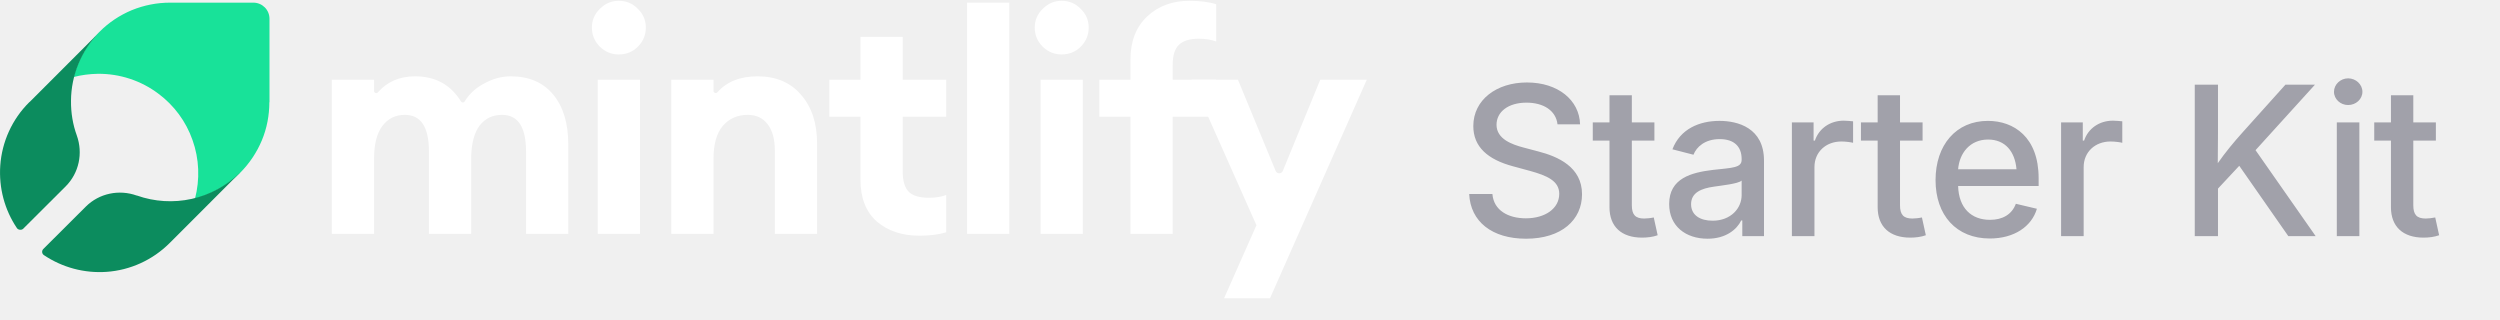
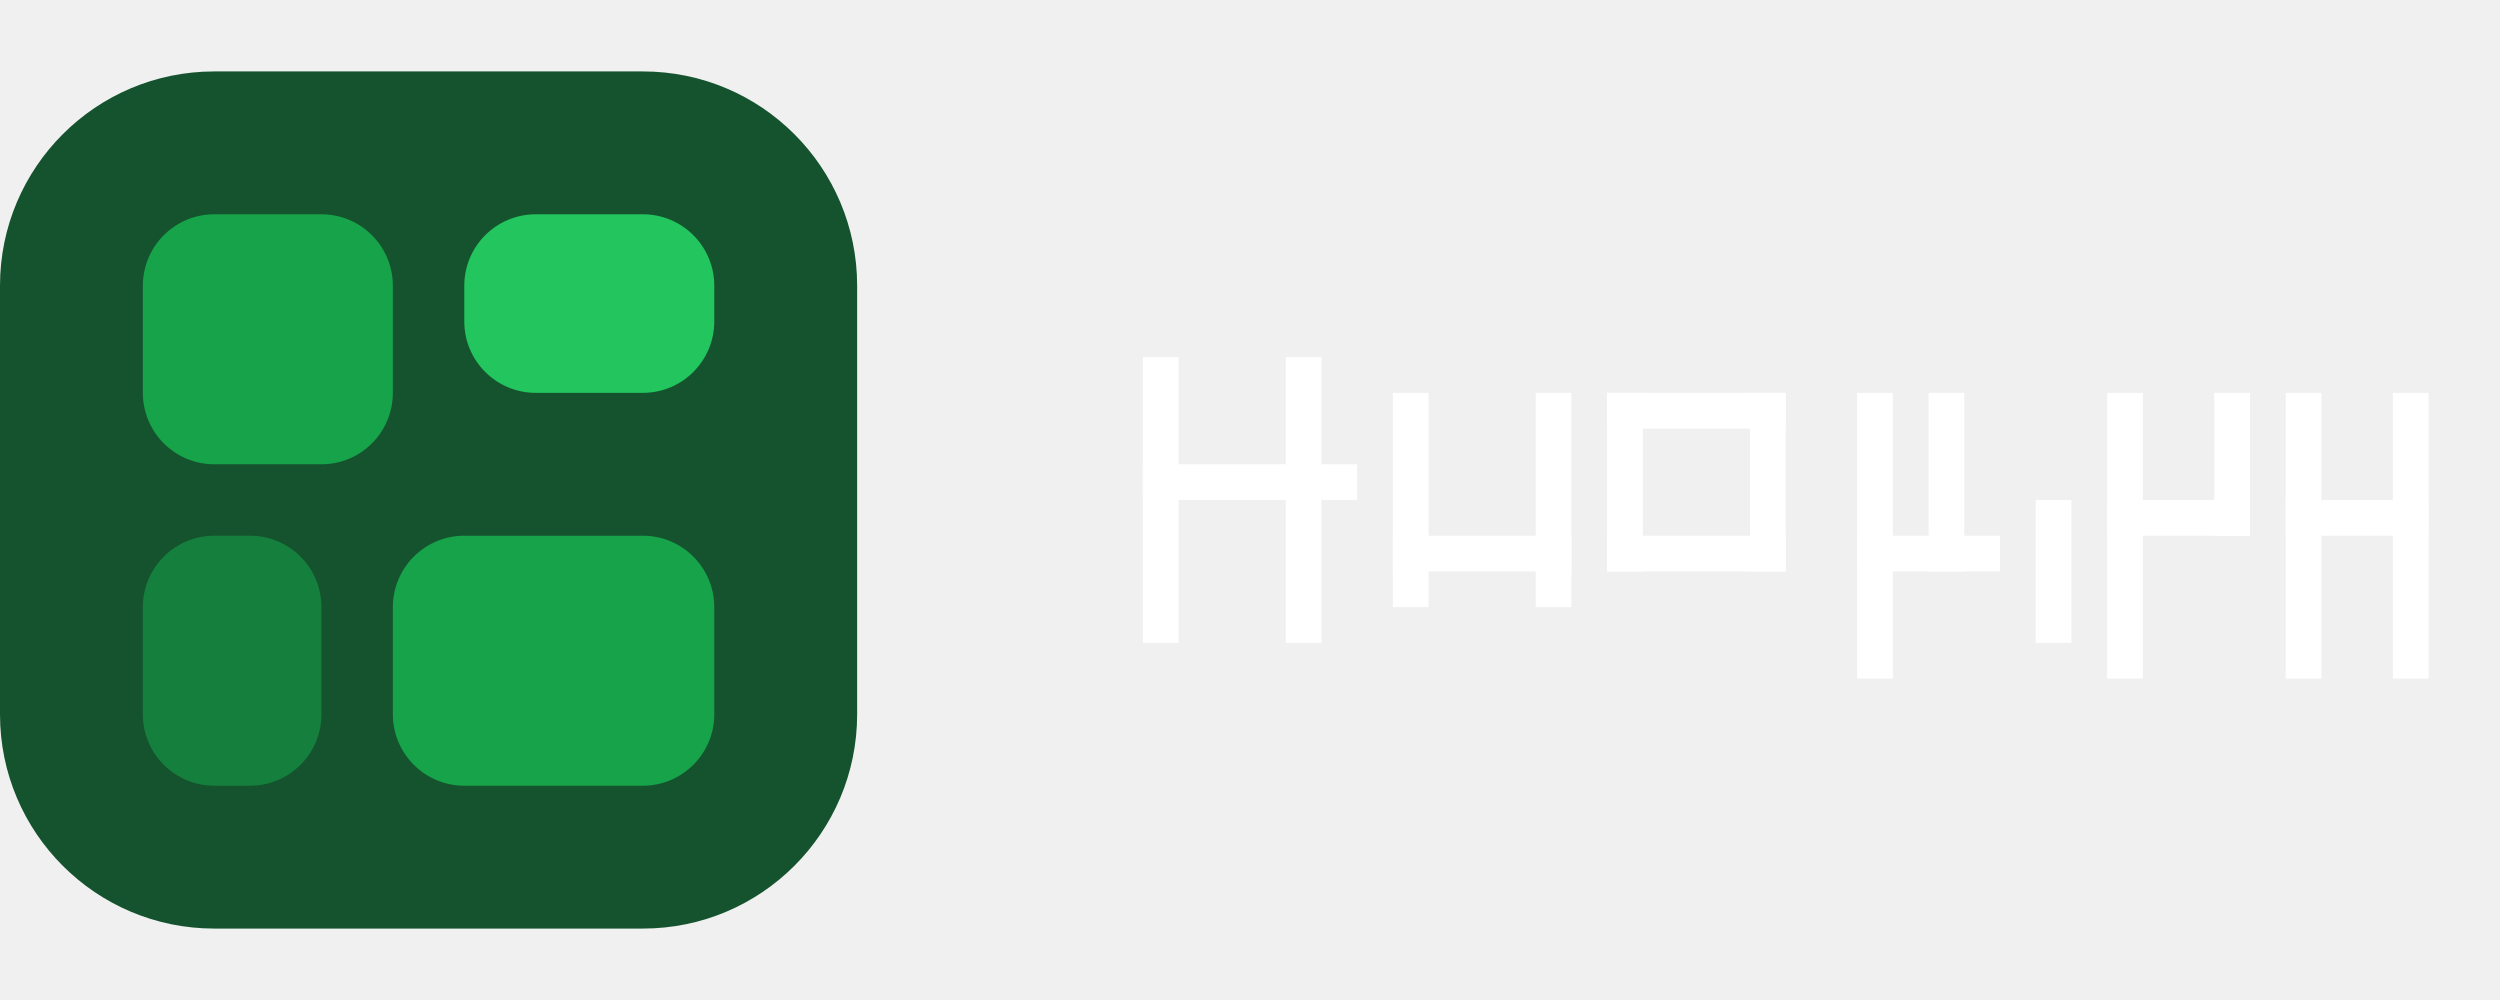
- <svg xmlns="http://www.w3.org/2000/svg" width="180" height="23" viewBox="0 0 180 23" fill="none">
-   <path d="M91.44 21.476H88.133L90.464 16.216L85.802 5.74H89.132L91.847 12.307C91.943 12.536 92.268 12.536 92.362 12.306L95.058 5.74H98.409L91.44 21.476Z" fill="white" />
-   <path d="M81.393 16.837V8.403H79.152V5.74H81.393V4.297C81.393 2.98 81.792 1.944 82.592 1.19C83.391 0.435 84.404 0.058 85.633 0.058C86.387 0.058 87.031 0.139 87.564 0.302V2.988C87.208 2.854 86.794 2.788 86.32 2.788C85.655 2.788 85.174 2.936 84.878 3.232C84.582 3.513 84.434 3.994 84.434 4.674V5.74H87.564V8.403H84.434V16.837H81.393Z" fill="white" />
-   <path d="M76.433 3.92C75.915 3.92 75.463 3.735 75.079 3.365C74.694 2.98 74.502 2.521 74.502 1.989C74.502 1.456 74.694 1.005 75.079 0.635C75.463 0.25 75.915 0.058 76.433 0.058C76.98 0.058 77.438 0.25 77.809 0.635C78.193 1.005 78.386 1.456 78.386 1.989C78.386 2.521 78.193 2.98 77.809 3.365C77.438 3.735 76.98 3.92 76.433 3.92ZM74.924 16.837V5.74H77.964V16.837H74.924Z" fill="white" />
-   <path d="M69.628 16.837V0.191H72.669V16.837H69.628Z" fill="white" />
-   <path d="M66.194 16.97C64.951 16.97 63.93 16.63 63.131 15.949C62.347 15.254 61.955 14.255 61.955 12.953V8.403H59.713V5.74H61.955V2.655H64.995V5.74H68.125V8.403H64.995V12.354C64.995 13.034 65.143 13.523 65.439 13.819C65.735 14.1 66.216 14.24 66.882 14.24C67.355 14.24 67.769 14.174 68.125 14.04V16.726C67.592 16.889 66.948 16.97 66.194 16.97Z" fill="white" />
-   <path d="M48.332 16.837V5.74H51.373V6.551C51.373 6.688 51.559 6.748 51.65 6.646C52.328 5.879 53.293 5.495 54.546 5.495C55.878 5.495 56.921 5.939 57.676 6.827C58.445 7.7 58.83 8.869 58.83 10.334V16.837H55.789V10.844C55.789 10.03 55.619 9.402 55.279 8.958C54.939 8.499 54.458 8.27 53.836 8.27C53.096 8.27 52.497 8.536 52.038 9.069C51.594 9.601 51.373 10.386 51.373 11.421V16.837H48.332Z" fill="white" />
-   <path d="M44.547 3.92C44.029 3.92 43.578 3.735 43.193 3.365C42.809 2.98 42.616 2.521 42.616 1.989C42.616 1.456 42.809 1.005 43.193 0.635C43.578 0.25 44.029 0.058 44.547 0.058C45.095 0.058 45.553 0.25 45.923 0.635C46.308 1.005 46.5 1.456 46.5 1.989C46.5 2.521 46.308 2.98 45.923 3.365C45.553 3.735 45.095 3.92 44.547 3.92ZM43.038 16.837V5.74H46.079V16.837H43.038Z" fill="white" />
-   <path d="M37.875 16.837V10.911C37.875 9.15 37.298 8.27 36.144 8.27C35.478 8.27 34.945 8.521 34.546 9.024C34.161 9.527 33.954 10.275 33.924 11.266V16.837H30.884V10.911C30.884 9.15 30.306 8.27 29.152 8.27C28.472 8.27 27.932 8.536 27.532 9.069C27.133 9.601 26.933 10.386 26.933 11.421V16.837H23.892V5.74H26.933V6.559C26.933 6.695 27.116 6.755 27.206 6.652C27.878 5.881 28.771 5.495 29.885 5.495C31.349 5.495 32.452 6.1 33.193 7.309C33.252 7.404 33.395 7.403 33.454 7.307C33.774 6.78 34.219 6.361 34.79 6.05C35.441 5.68 36.099 5.495 36.765 5.495C38.082 5.495 39.103 5.932 39.828 6.805C40.553 7.678 40.916 8.876 40.916 10.4V16.837H37.875Z" fill="white" />
-   <path d="M19.403 7.362V1.35C19.403 0.705 18.879 0.191 18.244 0.191H12.235C11.291 0.191 10.357 0.378 9.487 0.733C8.618 1.098 7.824 1.621 7.16 2.295L7.114 2.341C6.235 3.23 5.609 4.333 5.291 5.548C5.861 5.399 6.45 5.324 7.039 5.314C8.609 5.296 10.151 5.801 11.403 6.745C12.534 7.586 13.394 8.746 13.861 10.083C14.347 11.438 14.403 12.916 14.039 14.309C15.244 13.991 16.356 13.364 17.244 12.486L17.291 12.439C17.954 11.775 18.487 10.98 18.851 10.111C19.216 9.241 19.393 8.306 19.393 7.362H19.403Z" fill="#18E299" />
-   <path d="M5.112 7.26C5.121 5.416 5.857 3.646 7.151 2.324L2.151 7.326C2.133 7.344 2.114 7.354 2.095 7.372C0.876 8.583 0.14 10.204 0.019 11.918C-0.092 13.52 0.327 15.103 1.22 16.426C1.306 16.552 1.537 16.593 1.667 16.472L4.73 13.417C5.689 12.458 5.987 11.033 5.531 9.757C5.242 8.965 5.103 8.117 5.112 7.26Z" fill="#0C8C5E" />
-   <path d="M17.262 12.44C16.303 13.38 15.102 14.032 13.799 14.321C12.486 14.61 11.127 14.526 9.861 14.079C9.861 14.079 9.851 14.079 9.842 14.079C8.567 13.622 7.142 13.921 6.183 14.871L3.12 17.926C2.99 18.056 3.009 18.27 3.167 18.373C4.489 19.258 6.072 19.686 7.673 19.574C9.386 19.453 10.997 18.717 12.216 17.497L12.263 17.451L17.262 12.449V12.44Z" fill="#0C8C5E" />
-   <text x="105" y="17" font-family="Inter, ui-sans-serif, system-ui, -apple-system, sans-serif" font-size="15" font-weight="500" fill="#A1A1AA" letter-spacing="-0.01em">Starter Kit</text>
+ <svg xmlns="http://www.w3.org/2000/svg" width="70" height="28" viewBox="0 0 70 28" fill="none" role="img" aria-labelledby="title">
+   <g id="mark" transform="translate(0 2)">
+     <rect x="0" y="0" width="24" height="24" rx="6" fill="#14532D" />
+     <rect x="4" y="4" width="7" height="7" rx="2" fill="#16A34A" />
+     <rect x="13" y="4" width="7" height="5" rx="2" fill="#22C55E" />
+     <rect x="4" y="13" width="5" height="7" rx="2" fill="#15803D" />
+     <rect x="11" y="13" width="9" height="7" rx="2" fill="#16A34A" />
+   </g>
+   <g id="wordmark" transform="translate(32 10)">
+     <rect x="0" y="0" width="1" height="8" fill="#FFFFFF" />
+     <rect x="4" y="0" width="1" height="8" fill="#FFFFFF" />
+     <rect x="0" y="3" width="6" height="1" fill="#FFFFFF" />
+     <rect x="7" y="1" width="1" height="6" fill="#FFFFFF" />
+     <rect x="11" y="1" width="1" height="6" fill="#FFFFFF" />
+     <rect x="7" y="5" width="5" height="1" fill="#FFFFFF" />
+     <rect x="13" y="1" width="5" height="1" fill="#FFFFFF" />
+     <rect x="13" y="5" width="5" height="1" fill="#FFFFFF" />
+     <rect x="13" y="1" width="1" height="5" fill="#FFFFFF" />
+     <rect x="17" y="1" width="1" height="5" fill="#FFFFFF" />
+     <rect x="20" y="1" width="1" height="8" fill="#FFFFFF" />
+     <rect x="20" y="5" width="4" height="1" fill="#FFFFFF" />
+     <rect x="22" y="1" width="1" height="5" fill="#FFFFFF" />
+     <rect x="25" y="4" width="1" height="4" fill="#FFFFFF" />
+     <rect x="27" y="1" width="1" height="8" fill="#FFFFFF" />
+     <rect x="27" y="4" width="4" height="1" fill="#FFFFFF" />
+     <rect x="30" y="1" width="1" height="4" fill="#FFFFFF" />
+     <rect x="32" y="1" width="1" height="8" fill="#FFFFFF" />
+     <rect x="35" y="1" width="1" height="8" fill="#FFFFFF" />
+     <rect x="32" y="4" width="4" height="1" fill="#FFFFFF" />
+   </g>
</svg>
